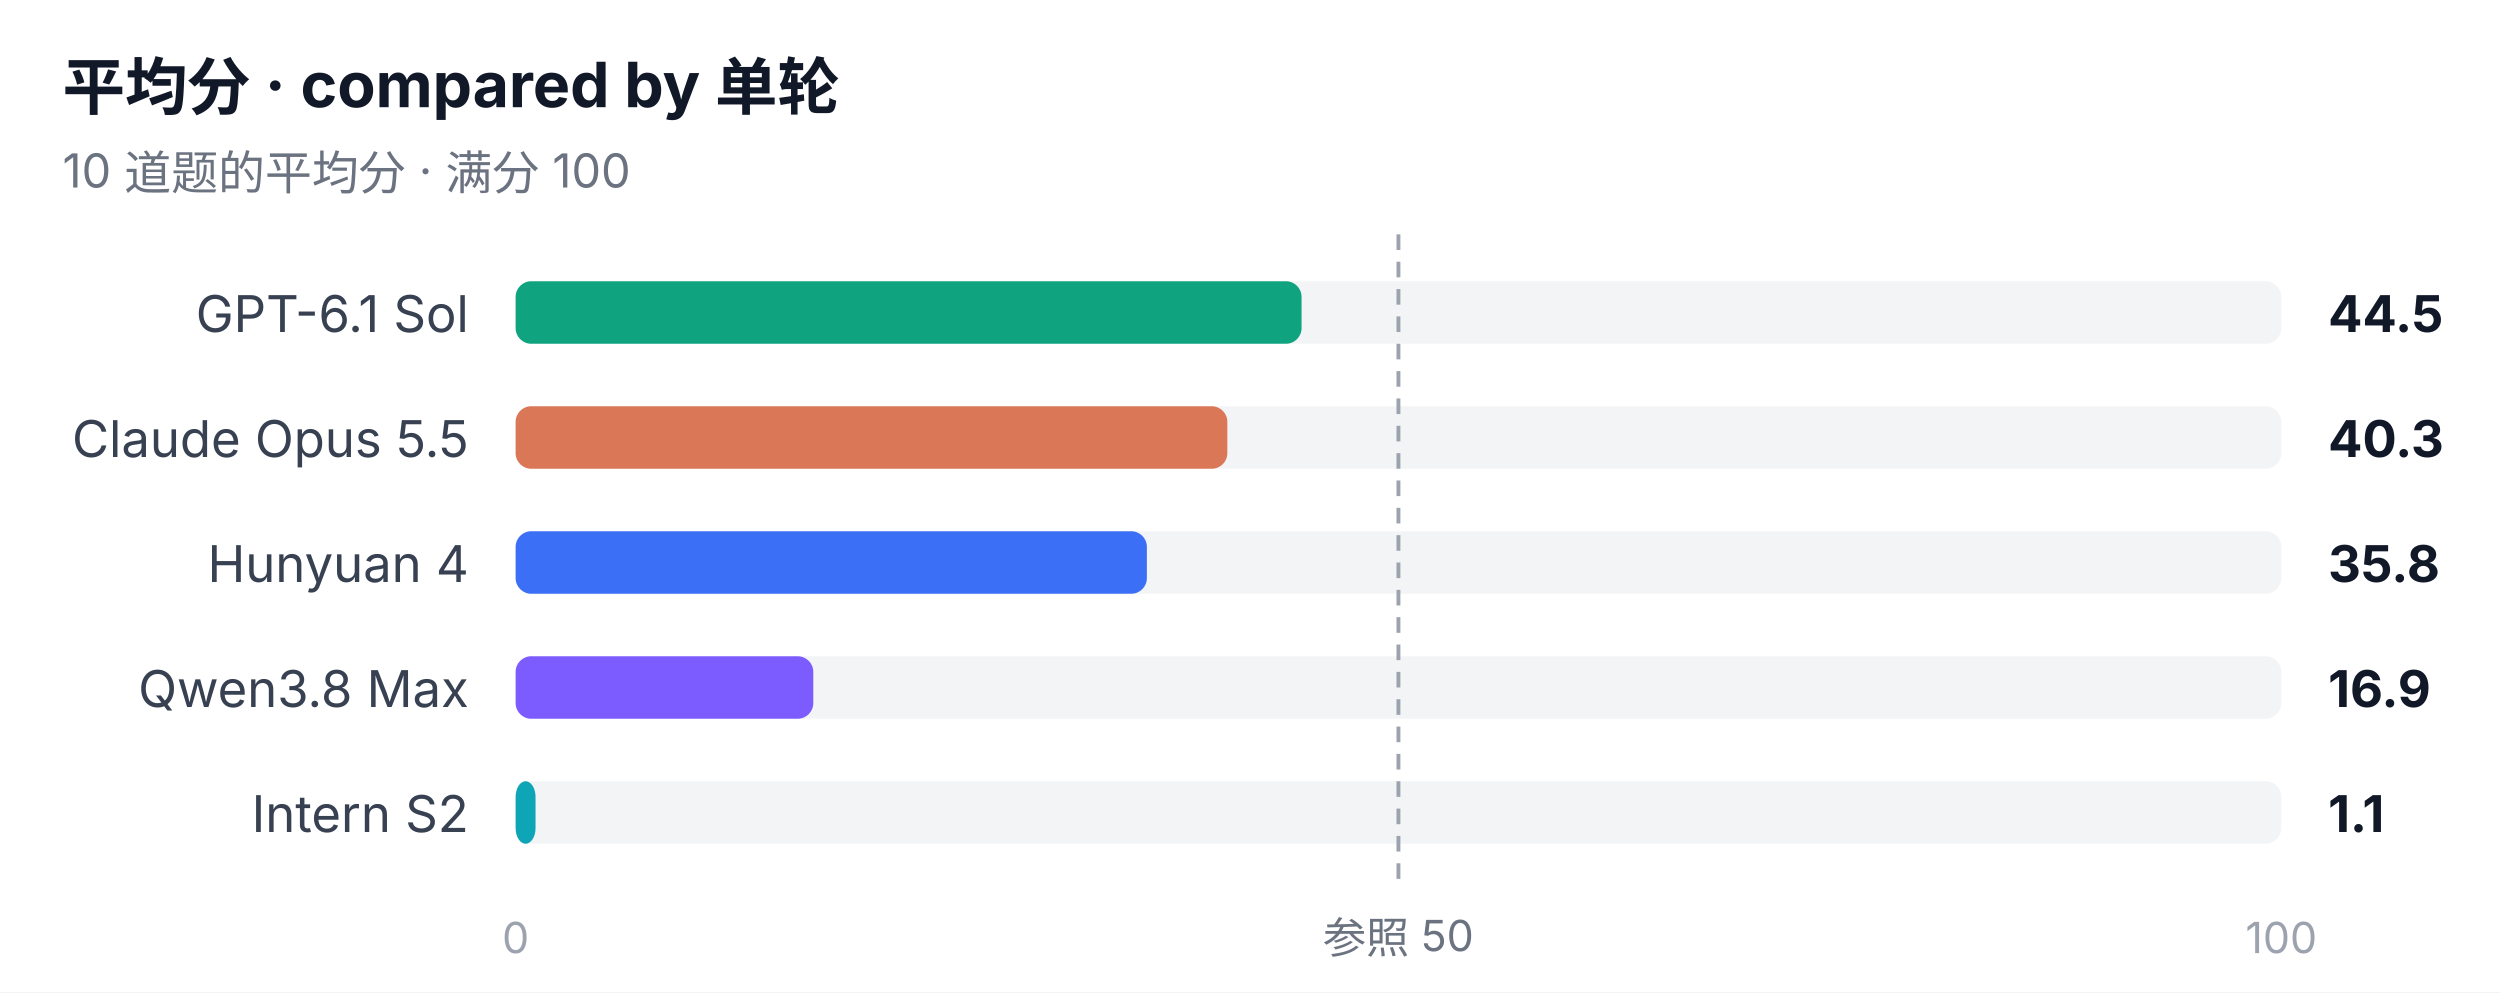
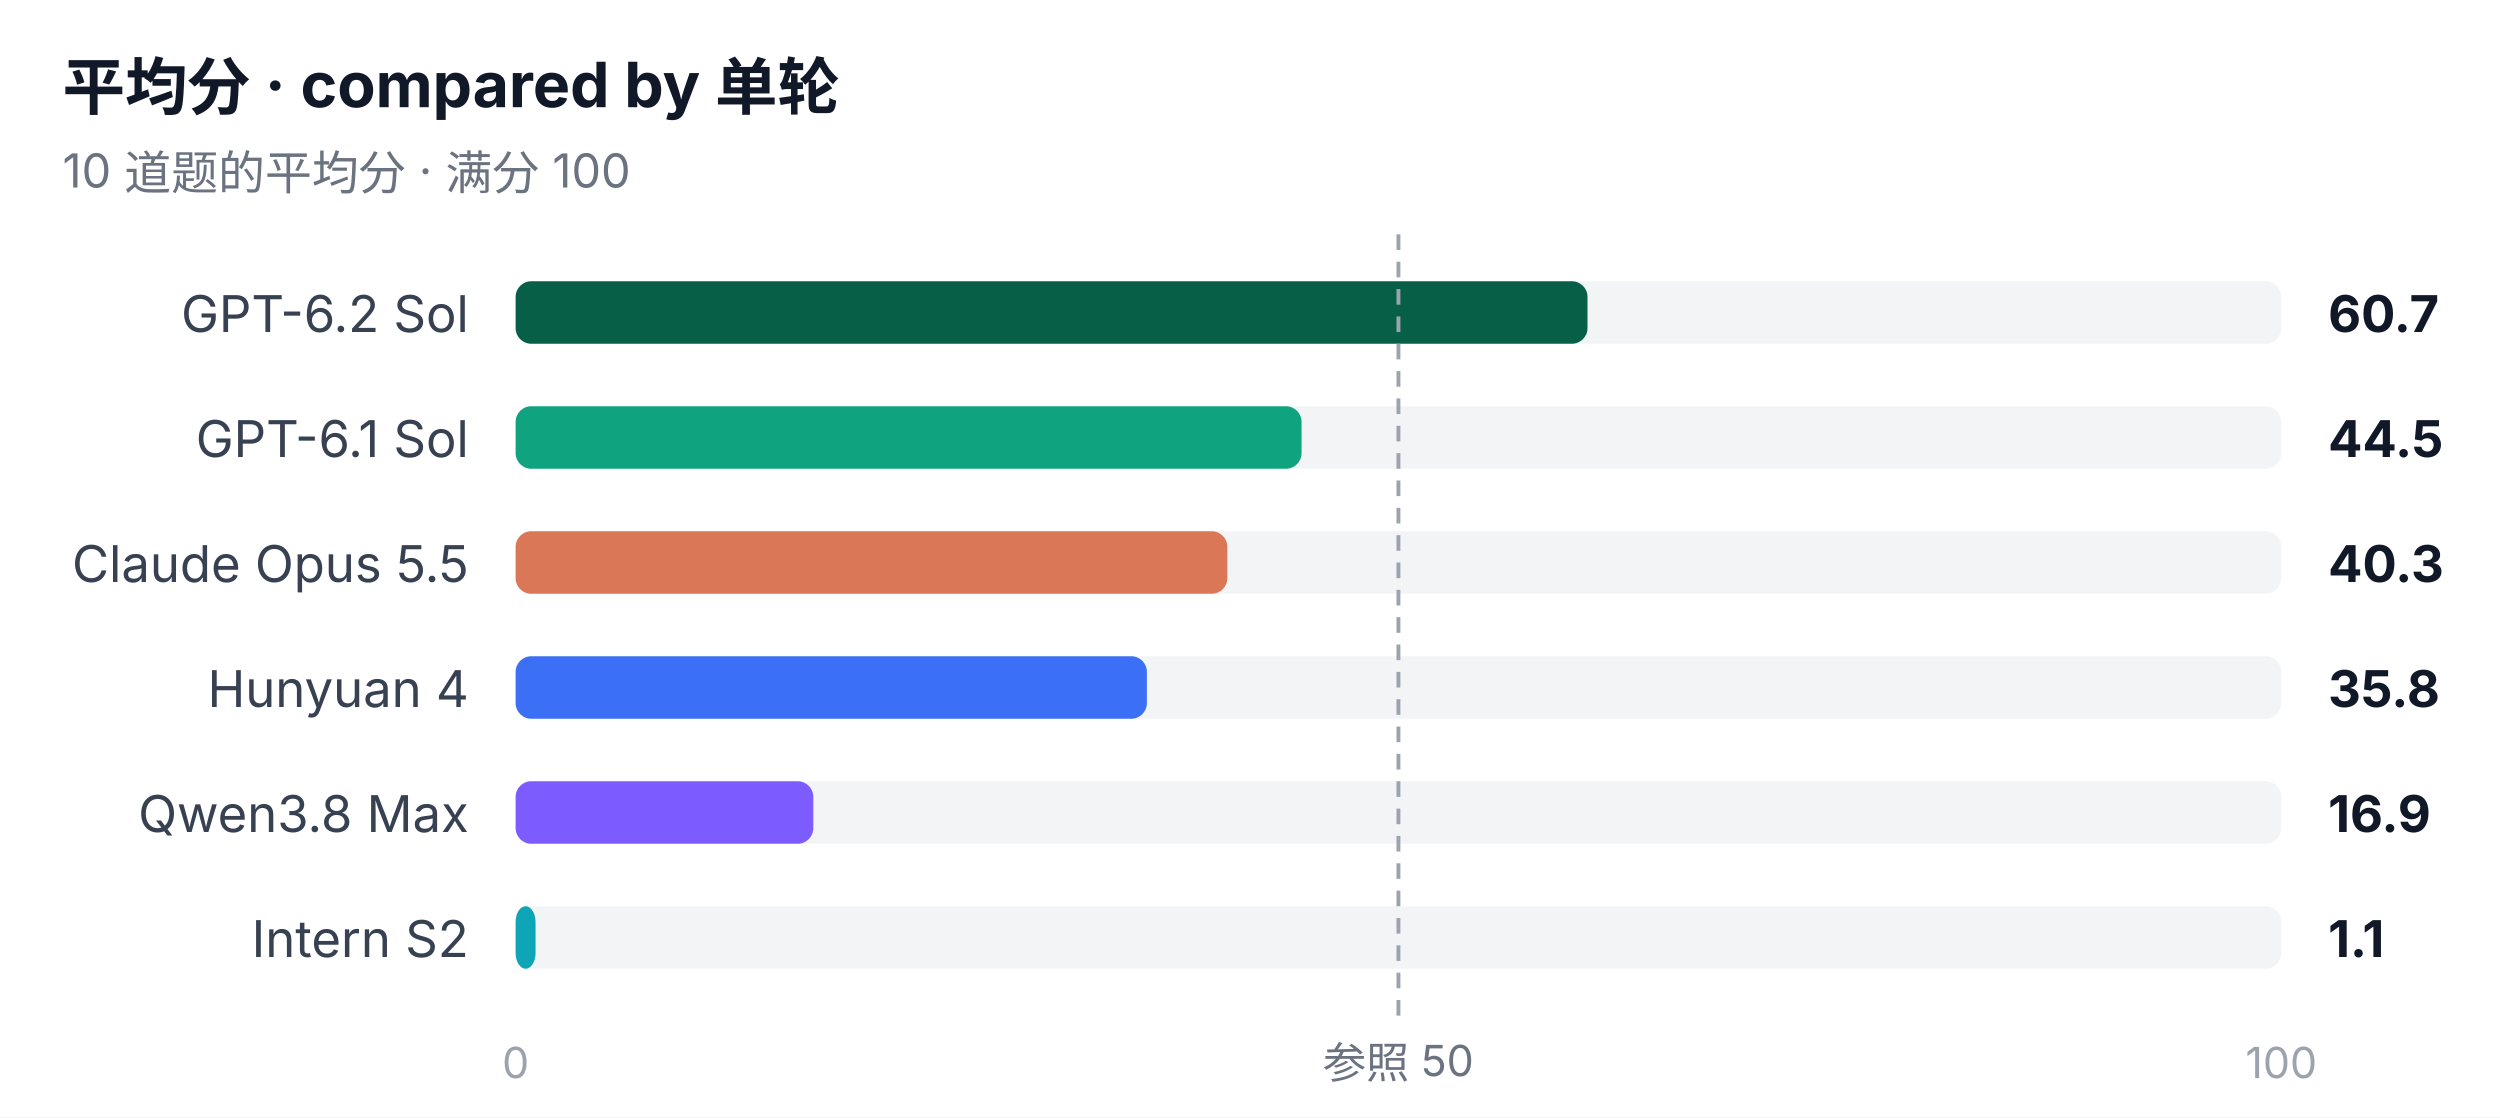
- <svg xmlns="http://www.w3.org/2000/svg" width="640" height="254" viewBox="0 0 640 254" font-family="Inter, -apple-system, BlinkMacSystemFont, 'Segoe UI', Roboto, 'Helvetica Neue', Arial, 'PingFang SC', 'Microsoft YaHei', sans-serif">
-   <rect width="640" height="254" fill="#ffffff" />
+ <svg xmlns="http://www.w3.org/2000/svg" width="640" height="286" viewBox="0 0 640 286" font-family="Inter, -apple-system, BlinkMacSystemFont, 'Segoe UI', Roboto, 'Helvetica Neue', Arial, 'PingFang SC', 'Microsoft YaHei', sans-serif">
+   <rect width="640" height="286" fill="#ffffff" />
  <text x="16" y="28" font-size="16" font-weight="700" fill="#111827">平均分 · compared by 单轮</text>
  <text x="16" y="48" font-size="12" fill="#6b7280">10 道题的平均分 · 满分 100</text>
-   <text x="120" y="85.0" font-size="13" fill="#374151" text-anchor="end">GPT-6.1 Sol</text>
+   <text x="120" y="85.0" font-size="13" fill="#374151" text-anchor="end">GPT-6.2 Sol</text>
  <rect x="132" y="72.0" width="452" height="16" rx="4" fill="#f3f4f6" />
-   <rect x="132" y="72.0" width="201.2" height="16" rx="4" fill="#10a37f" />
-   <text x="596" y="85.0" font-size="13" font-weight="700" fill="#111827">44.5</text>
-   <text x="120" y="117.0" font-size="13" fill="#374151" text-anchor="end">Claude Opus 5.5</text>
+   <rect x="132" y="72.0" width="274.4" height="16" rx="4" fill="#065f46" />
+   <text x="596" y="85.0" font-size="13" font-weight="700" fill="#111827">60.7</text>
+   <text x="120" y="117.0" font-size="13" fill="#374151" text-anchor="end">GPT-6.1 Sol</text>
  <rect x="132" y="104.0" width="452" height="16" rx="4" fill="#f3f4f6" />
-   <rect x="132" y="104.0" width="182.2" height="16" rx="4" fill="#d97757" />
-   <text x="596" y="117.0" font-size="13" font-weight="700" fill="#111827">40.3</text>
-   <text x="120" y="149.0" font-size="13" fill="#374151" text-anchor="end">Hunyuan 4</text>
+   <rect x="132" y="104.0" width="201.2" height="16" rx="4" fill="#10a37f" />
+   <text x="596" y="117.0" font-size="13" font-weight="700" fill="#111827">44.5</text>
+   <text x="120" y="149.0" font-size="13" fill="#374151" text-anchor="end">Claude Opus 5.5</text>
  <rect x="132" y="136.0" width="452" height="16" rx="4" fill="#f3f4f6" />
-   <rect x="132" y="136.0" width="161.6" height="16" rx="4" fill="#3b6ff5" />
-   <text x="596" y="149.0" font-size="13" font-weight="700" fill="#111827">35.8</text>
-   <text x="120" y="181.0" font-size="13" fill="#374151" text-anchor="end">Qwen3.8 Max</text>
+   <rect x="132" y="136.0" width="182.2" height="16" rx="4" fill="#d97757" />
+   <text x="596" y="149.0" font-size="13" font-weight="700" fill="#111827">40.3</text>
+   <text x="120" y="181.0" font-size="13" fill="#374151" text-anchor="end">Hunyuan 4</text>
  <rect x="132" y="168.0" width="452" height="16" rx="4" fill="#f3f4f6" />
-   <rect x="132" y="168.0" width="76.2" height="16" rx="4" fill="#7c5cff" />
-   <text x="596" y="181.0" font-size="13" font-weight="700" fill="#111827">16.9</text>
-   <text x="120" y="213.0" font-size="13" fill="#374151" text-anchor="end">Intern S2</text>
+   <rect x="132" y="168.0" width="161.6" height="16" rx="4" fill="#3b6ff5" />
+   <text x="596" y="181.0" font-size="13" font-weight="700" fill="#111827">35.8</text>
+   <text x="120" y="213.0" font-size="13" fill="#374151" text-anchor="end">Qwen3.8 Max</text>
  <rect x="132" y="200.0" width="452" height="16" rx="4" fill="#f3f4f6" />
-   <rect x="132" y="200.0" width="5.1" height="16" rx="4" fill="#0ea5b7" />
-   <text x="596" y="213.0" font-size="13" font-weight="700" fill="#111827">1.1</text>
-   <line x1="358.0" y1="60" x2="358.0" y2="228" stroke="#9ca3af" stroke-dasharray="4 3" />
-   <text x="132.0" y="244" font-size="11" fill="#9ca3af" text-anchor="middle">0</text>
-   <text x="358.0" y="244" font-size="11" fill="#6b7280" text-anchor="middle">参照 50</text>
-   <text x="584.0" y="244" font-size="11" fill="#9ca3af" text-anchor="middle">100</text>
+   <rect x="132" y="200.0" width="76.2" height="16" rx="4" fill="#7c5cff" />
+   <text x="596" y="213.0" font-size="13" font-weight="700" fill="#111827">16.9</text>
+   <text x="120" y="245.0" font-size="13" fill="#374151" text-anchor="end">Intern S2</text>
+   <rect x="132" y="232.0" width="452" height="16" rx="4" fill="#f3f4f6" />
+   <rect x="132" y="232.0" width="5.1" height="16" rx="4" fill="#0ea5b7" />
+   <text x="596" y="245.0" font-size="13" font-weight="700" fill="#111827">1.1</text>
+   <line x1="358.0" y1="60" x2="358.0" y2="260" stroke="#9ca3af" stroke-dasharray="4 3" />
+   <text x="132.0" y="276" font-size="11" fill="#9ca3af" text-anchor="middle">0</text>
+   <text x="358.0" y="276" font-size="11" fill="#6b7280" text-anchor="middle">参照 50</text>
+   <text x="584.0" y="276" font-size="11" fill="#9ca3af" text-anchor="middle">100</text>
</svg>
